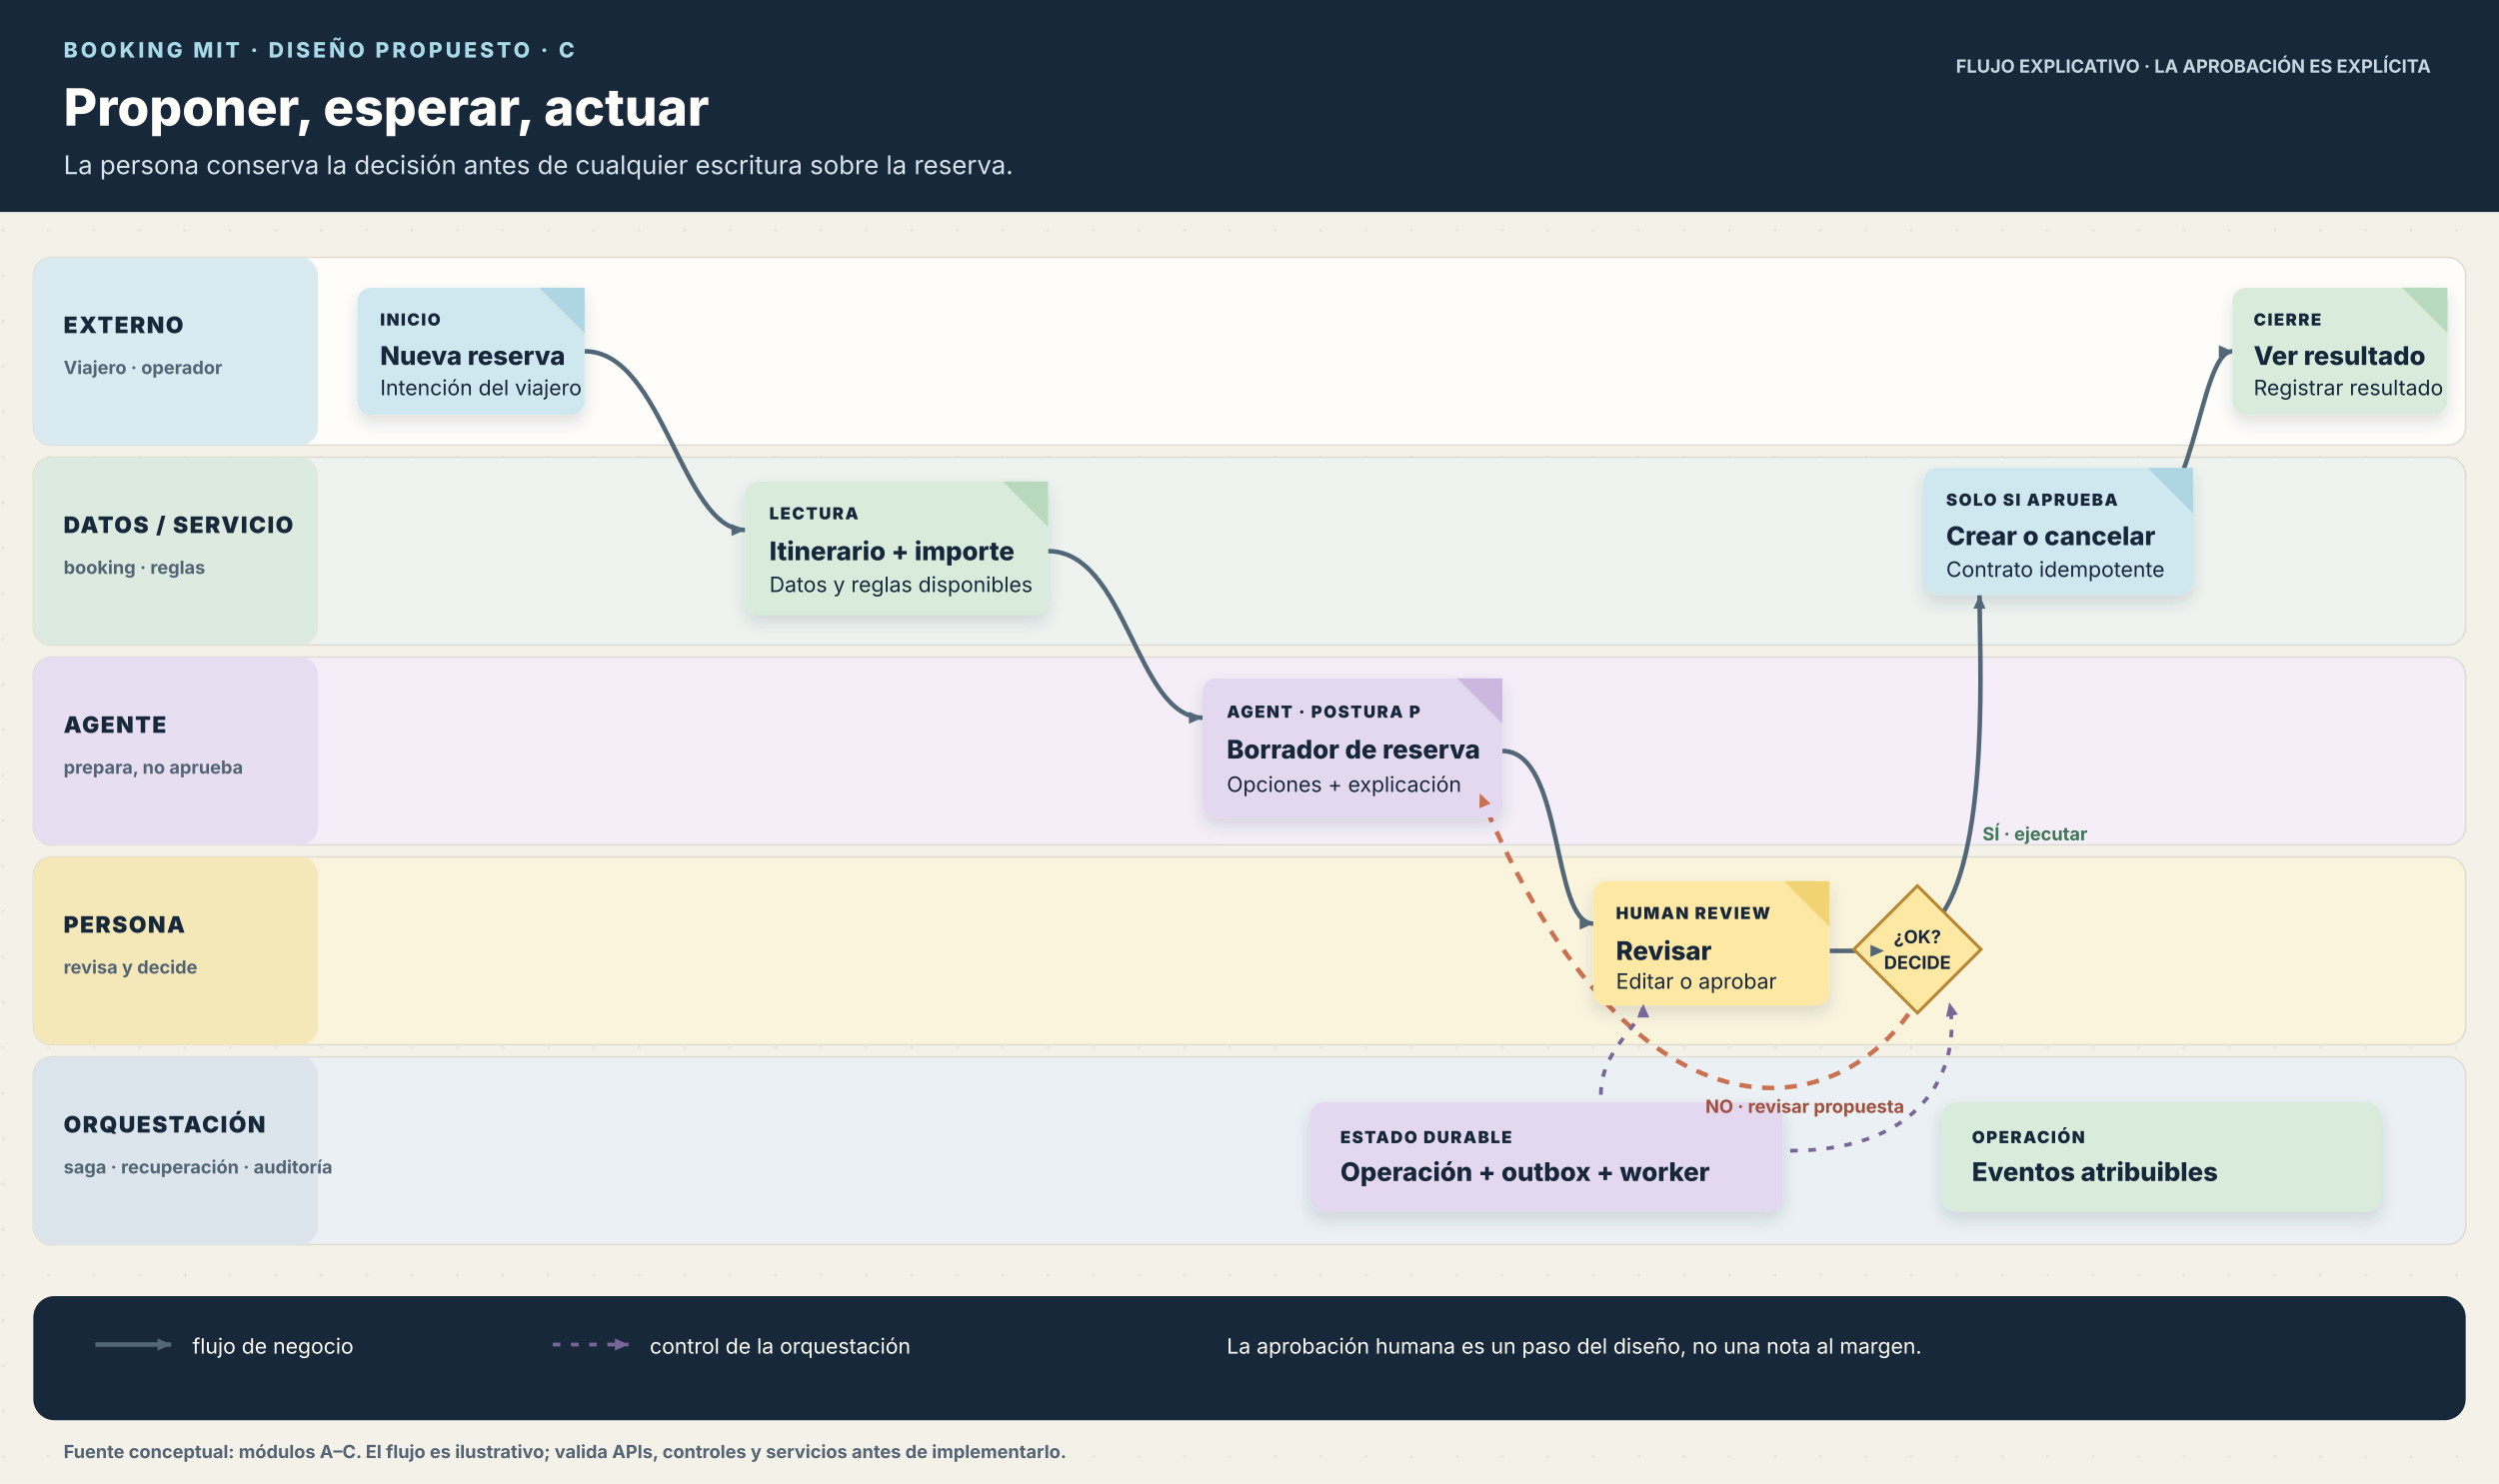
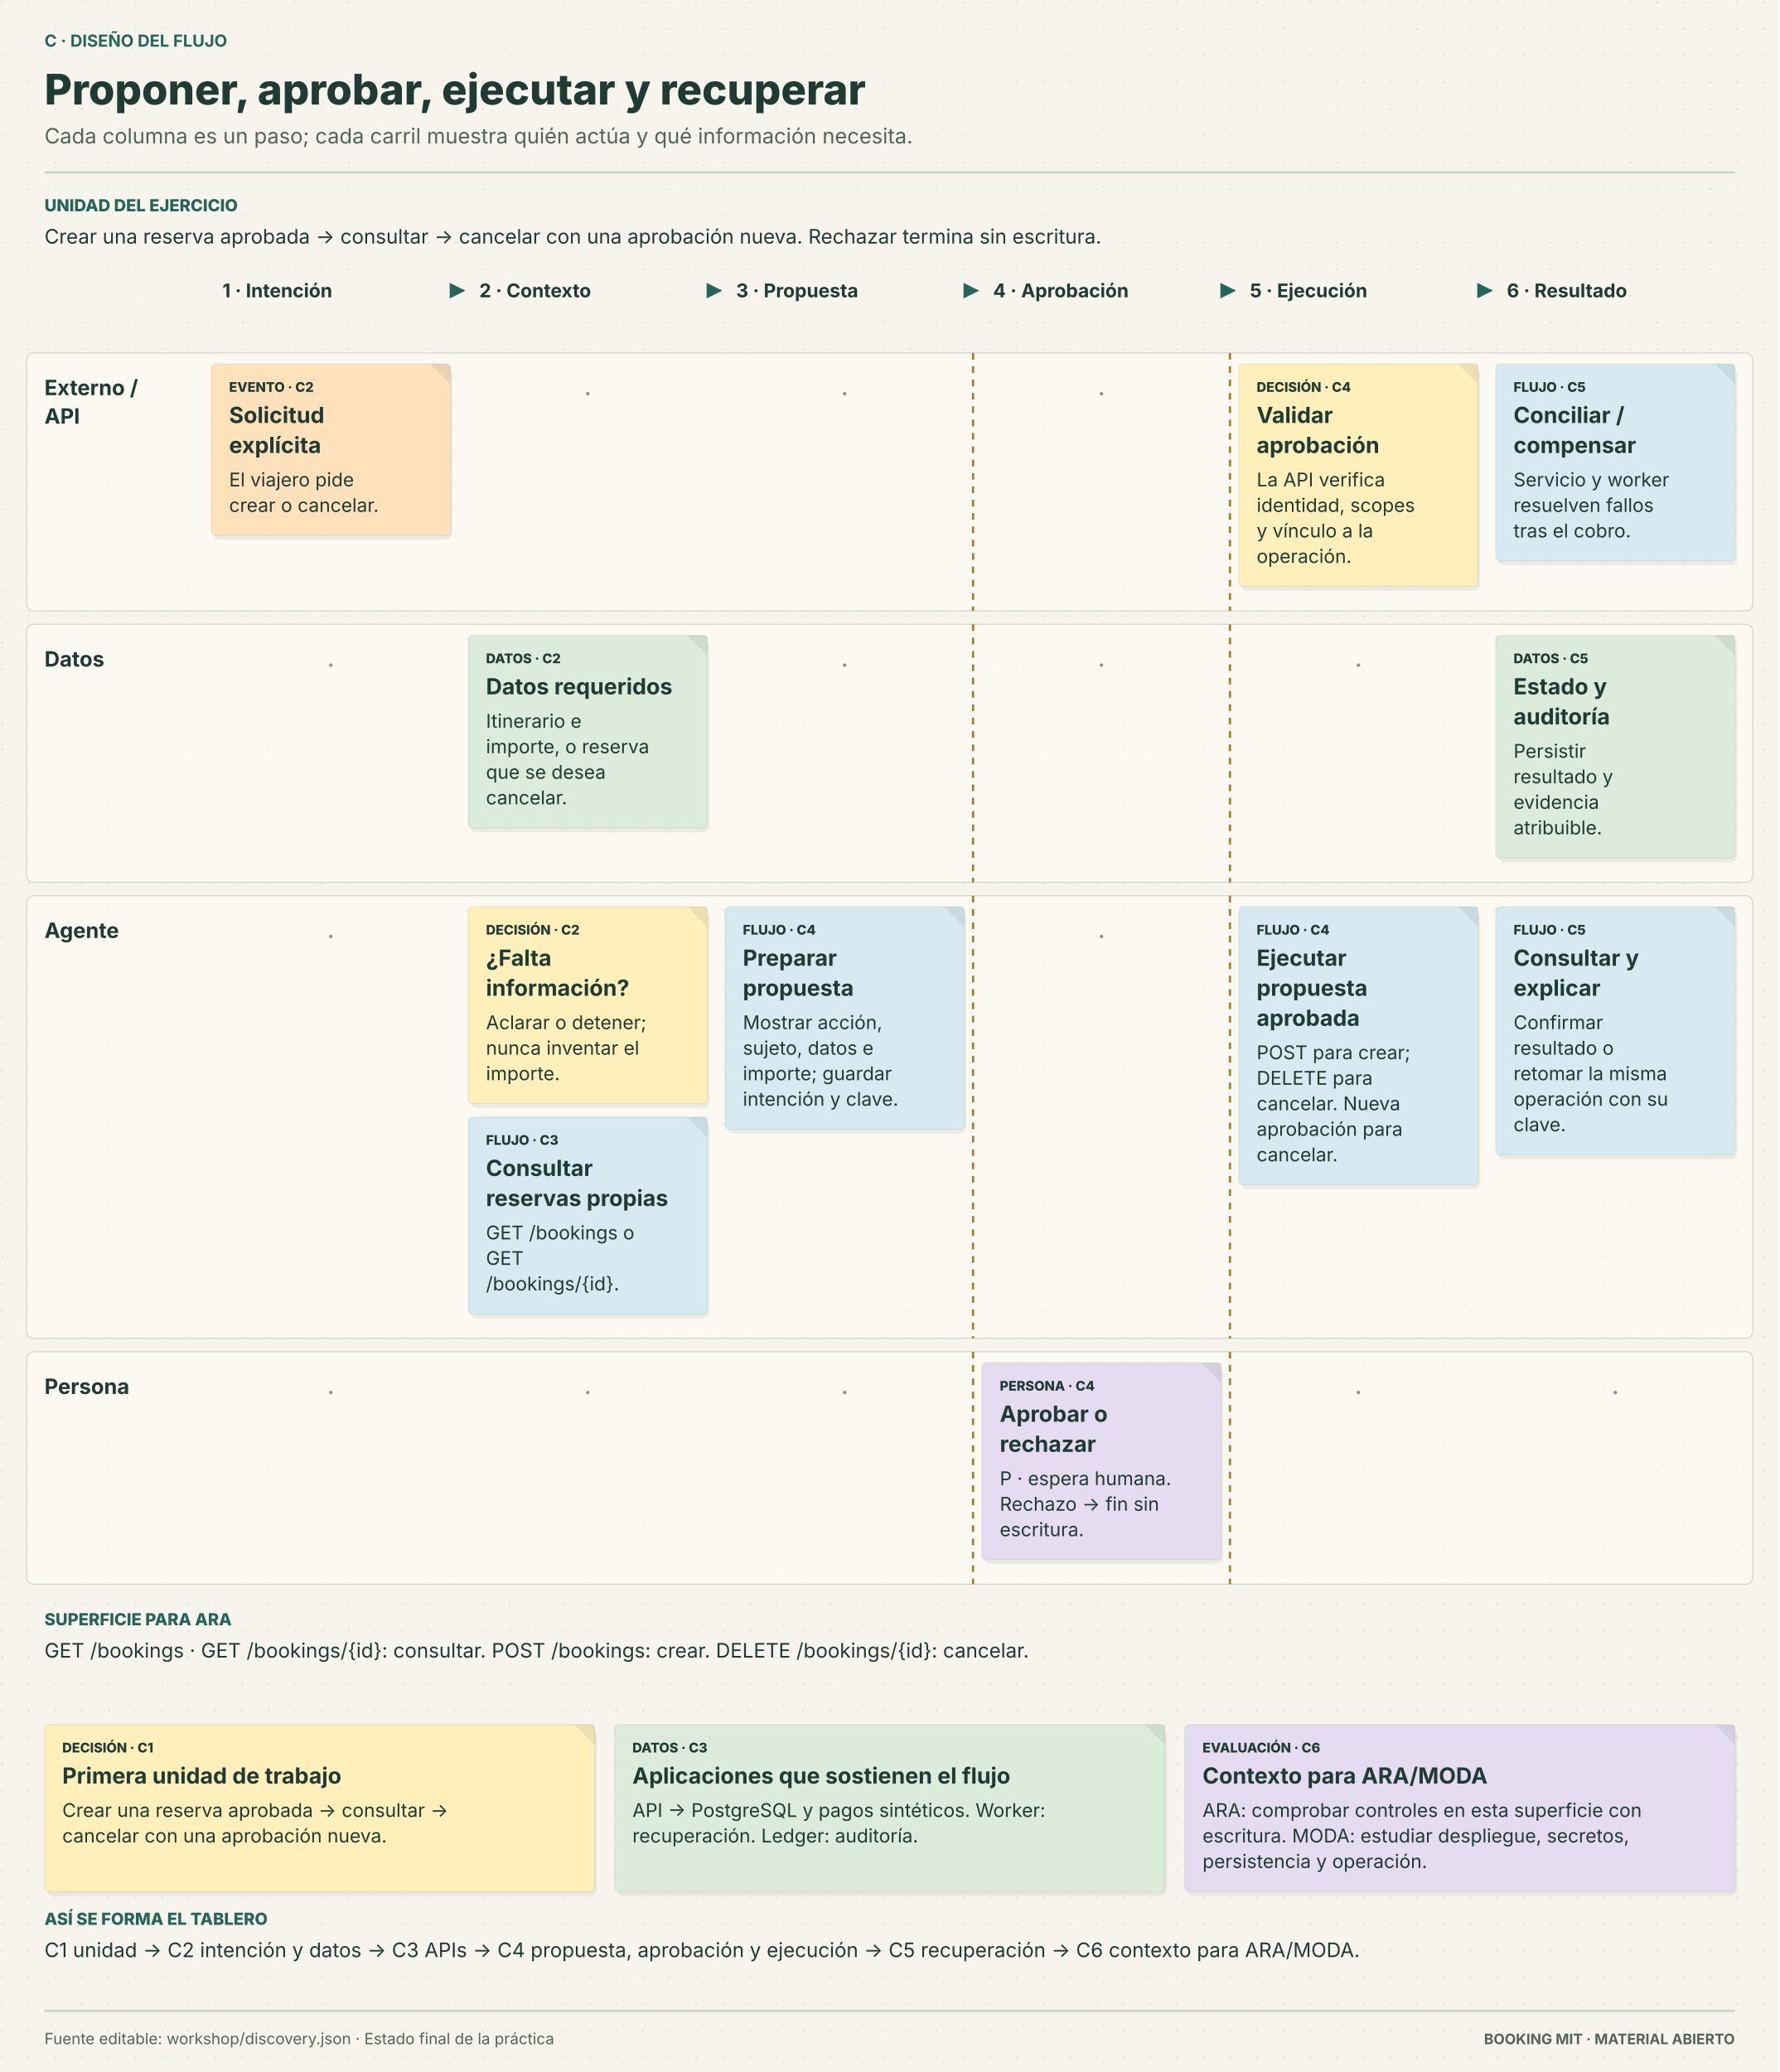
- <svg xmlns="http://www.w3.org/2000/svg" viewBox="0 0 1650 980" role="img" aria-labelledby="title desc">
+ <svg xmlns="http://www.w3.org/2000/svg" viewBox="0 0 1600 1862.9" role="img" aria-labelledby="title desc">
  <defs>
-     <pattern id="grid" width="30" height="30" patternUnits="userSpaceOnUse">
-       <circle cx="2" cy="2" r="1" fill="#d8d3c8" />
+     <pattern id="dots" width="24" height="24" patternUnits="userSpaceOnUse">
+       <circle cx="2" cy="2" r=".8" fill="#c4cbbd" />
    </pattern>
-     <filter id="shadow" x="-20%" y="-20%" width="150%" height="160%">
-       <feDropShadow dx="0" dy="5" stdDeviation="5" flood-color="#344354" flood-opacity=".16" />
-     </filter>
-     <marker id="arrow" markerWidth="10" markerHeight="10" refX="8" refY="5" orient="auto">
-       <path d="M0 0L10 5L0 10Z" fill="#526778" />
+     <marker id="arrow" viewBox="0 0 10 10" refX="9" refY="5" markerWidth="7" markerHeight="7" orient="auto">
+       <path d="M0 0L10 5L0 10Z" fill="#276459" />
    </marker>
-     <marker id="dottedArrow" markerWidth="10" markerHeight="10" refX="8" refY="5" orient="auto">
-       <path d="M0 0L10 5L0 10Z" fill="#74629a" />
-     </marker>
-     <style>
-       text{font-family:Inter,ui-sans-serif,system-ui,-apple-system,"Segoe UI",sans-serif;fill:#17283b}.white{fill:#fffdfa!important}.muted{fill:#536575}.kicker{font-size:14px;font-weight:800;letter-spacing:2px}.title{font-size:34px;font-weight:800}.subtitle{font-size:17px}.lane{font-size:15px;font-weight:850;letter-spacing:1px}.tag{font-size:11px;font-weight:900;letter-spacing:1px}.note-title{font-size:17px;font-weight:800}.body{font-size:14px}.tiny{font-size:12px;font-weight:700}
-     </style>
  </defs>
-   <rect width="1650" height="980" fill="#f4f1e9" />
-   <rect width="1650" height="980" fill="url(#grid)" opacity=".55" />
-   <path d="M0 0H1650V140H0Z" fill="#17283b" />
-   <text x="42" y="38" class="kicker" style="fill:#a8d9e6">BOOKING MIT · DISEÑO PROPUESTO · C</text>
-   <text x="42" y="83" class="title white" style="fill:#fffdfa">Proponer, esperar, actuar</text>
-   <text x="42" y="115" class="subtitle" style="fill:#d8e3eb">La persona conserva la decisión antes de cualquier escritura sobre la reserva.</text>
-   <text x="1605" y="48" text-anchor="end" class="tiny" style="fill:#c6d5df">FLUJO EXPLICATIVO · LA APROBACIÓN ES EXPLÍCITA</text>
-   <g>
-     <rect x="22" y="170" width="1606" height="124" rx="12" fill="#fffdfa" stroke="#dedbd2" />
-     <rect x="22" y="302" width="1606" height="124" rx="12" fill="#eef3f0" stroke="#dedbd2" />
-     <rect x="22" y="434" width="1606" height="124" rx="12" fill="#f5eef8" stroke="#dedbd2" />
-     <rect x="22" y="566" width="1606" height="124" rx="12" fill="#fbf4dd" stroke="#dedbd2" />
-     <rect x="22" y="698" width="1606" height="124" rx="12" fill="#eaf0f4" stroke="#dedbd2" />
-     <rect x="22" y="170" width="188" height="124" rx="12" fill="#d9eaf0" />
-     <rect x="22" y="302" width="188" height="124" rx="12" fill="#dceadf" />
-     <rect x="22" y="434" width="188" height="124" rx="12" fill="#e7def2" />
-     <rect x="22" y="566" width="188" height="124" rx="12" fill="#f4e7b8" />
-     <rect x="22" y="698" width="188" height="124" rx="12" fill="#dce5eb" />
-     <text x="42" y="220" class="lane">EXTERNO</text>
-     <text x="42" y="247" class="tiny muted">Viajero · operador</text>
-     <text x="42" y="352" class="lane">DATOS / SERVICIO</text>
-     <text x="42" y="379" class="tiny muted">booking · reglas</text>
-     <text x="42" y="484" class="lane">AGENTE</text>
-     <text x="42" y="511" class="tiny muted">prepara, no aprueba</text>
-     <text x="42" y="616" class="lane">PERSONA</text>
-     <text x="42" y="643" class="tiny muted">revisa y decide</text>
-     <text x="42" y="748" class="lane">ORQUESTACIÓN</text>
-     <text x="42" y="775" class="tiny muted">saga · recuperación · auditoría</text>
+   <rect width="100%" height="100%" fill="#f6f4ed" />
+   <rect width="100%" height="100%" fill="url(#dots)" opacity=".55" />
+   <g font-family="system-ui,-apple-system,Segoe UI,sans-serif">
+     <text x="40" y="42" font-size="15" font-weight="750" fill="#276459" text-anchor="start">C · DISEÑO DEL FLUJO</text>
+     <text x="40" y="94" font-size="38" font-weight="760" fill="#203b33" text-anchor="start">Proponer, aprobar, ejecutar y recuperar</text>
+     <text x="40" y="129" font-size="19" font-weight="400" fill="#53645b" text-anchor="start">Cada columna es un paso; cada carril muestra quién actúa y qué información necesita.</text>
+     <path d="M40 155L1560 155" fill="none" stroke="#cbd1c7" stroke-width="2" />
+     <text x="40" y="190" font-size="15" font-weight="800" fill="#276459" text-anchor="start">UNIDAD DEL EJERCICIO</text>
+     <text x="40" y="219" font-size="18" font-weight="400" fill="#203b33" text-anchor="start">Crear una reserva aprobada → consultar → cancelar con una aprobación nueva. Rechazar termina sin escritura.</text>
+     <text x="200" y="267.3" font-size="17" font-weight="750" fill="#203b33" text-anchor="start">1 · Intención</text>
+     <path d="M405 261.3L417 261.3" fill="none" stroke="#276459" stroke-width="2" marker-end="url(#arrow)" />
+     <text x="431" y="267.3" font-size="17" font-weight="750" fill="#203b33" text-anchor="start">2 · Contexto</text>
+     <path d="M636 261.3L648 261.3" fill="none" stroke="#276459" stroke-width="2" marker-end="url(#arrow)" />
+     <text x="662" y="267.3" font-size="17" font-weight="750" fill="#203b33" text-anchor="start">3 · Propuesta</text>
+     <path d="M867 261.3L879 261.3" fill="none" stroke="#276459" stroke-width="2" marker-end="url(#arrow)" />
+     <text x="893" y="267.3" font-size="17" font-weight="750" fill="#203b33" text-anchor="start">4 · Aprobación</text>
+     <path d="M1098 261.3L1110 261.3" fill="none" stroke="#276459" stroke-width="2" marker-end="url(#arrow)" />
+     <text x="1124" y="267.3" font-size="17" font-weight="750" fill="#203b33" text-anchor="start">5 · Ejecución</text>
+     <path d="M1329 261.3L1341 261.3" fill="none" stroke="#276459" stroke-width="2" marker-end="url(#arrow)" />
+     <text x="1355" y="267.3" font-size="17" font-weight="750" fill="#203b33" text-anchor="start">6 · Resultado</text>
+     <rect x="24" y="317.3" width="1552" height="232" rx="6" fill="#fffdf580" stroke="#d2d8cd" />
+     <text x="40" y="355.3" font-size="19" font-weight="750" fill="#203b33" text-anchor="start">Externo /</text>
+     <text x="40" y="380.95" font-size="19" font-weight="750" fill="#203b33" text-anchor="start">API</text>
+     <rect x="192" y="331.3" width="215" height="154" rx="6" fill="#273f3112" stroke="none" />
+     <rect x="190" y="327.3" width="215" height="154" rx="4" fill="#ffe1bc" stroke="#203b3314" />
+     <path d="M387 327.3h18v18z" fill="#203b3315" />
+     <text x="206" y="352.3" font-size="12" font-weight="800" fill="#203b33" text-anchor="start">EVENTO · C2</text>
+     <text x="206" y="380.3" font-size="20" font-weight="750" fill="#203b33" text-anchor="start">Solicitud</text>
+     <text x="206" y="407.3" font-size="20" font-weight="750" fill="#203b33" text-anchor="start">explícita</text>
+     <text x="206" y="437.3" font-size="17" font-weight="400" fill="#203b33" text-anchor="start">El viajero pide</text>
+     <text x="206" y="460.25" font-size="17" font-weight="400" fill="#203b33" text-anchor="start">crear o cancelar.</text>
+     <text x="528.5" y="362.3" font-size="24" font-weight="400" fill="#869789" text-anchor="middle">·</text>
+     <text x="759.5" y="362.3" font-size="24" font-weight="400" fill="#869789" text-anchor="middle">·</text>
+     <text x="990.5" y="362.3" font-size="24" font-weight="400" fill="#869789" text-anchor="middle">·</text>
+     <rect x="1116" y="331.3" width="215" height="200" rx="6" fill="#273f3112" stroke="none" />
+     <rect x="1114" y="327.3" width="215" height="200" rx="4" fill="#fff0bb" stroke="#203b3314" />
+     <path d="M1311 327.3h18v18z" fill="#203b3315" />
+     <text x="1130" y="352.3" font-size="12" font-weight="800" fill="#203b33" text-anchor="start">DECISIÓN · C4</text>
+     <text x="1130" y="380.3" font-size="20" font-weight="750" fill="#203b33" text-anchor="start">Validar</text>
+     <text x="1130" y="407.3" font-size="20" font-weight="750" fill="#203b33" text-anchor="start">aprobación</text>
+     <text x="1130" y="437.3" font-size="17" font-weight="400" fill="#203b33" text-anchor="start">La API verifica</text>
+     <text x="1130" y="460.25" font-size="17" font-weight="400" fill="#203b33" text-anchor="start">identidad, scopes</text>
+     <text x="1130" y="483.2" font-size="17" font-weight="400" fill="#203b33" text-anchor="start">y vínculo a la</text>
+     <text x="1130" y="506.15" font-size="17" font-weight="400" fill="#203b33" text-anchor="start">operación.</text>
+     <rect x="1347" y="331.3" width="215" height="177" rx="6" fill="#273f3112" stroke="none" />
+     <rect x="1345" y="327.3" width="215" height="177" rx="4" fill="#d7eaf2" stroke="#203b3314" />
+     <path d="M1542 327.3h18v18z" fill="#203b3315" />
+     <text x="1361" y="352.3" font-size="12" font-weight="800" fill="#203b33" text-anchor="start">FLUJO · C5</text>
+     <text x="1361" y="380.3" font-size="20" font-weight="750" fill="#203b33" text-anchor="start">Conciliar /</text>
+     <text x="1361" y="407.3" font-size="20" font-weight="750" fill="#203b33" text-anchor="start">compensar</text>
+     <text x="1361" y="437.3" font-size="17" font-weight="400" fill="#203b33" text-anchor="start">Servicio y worker</text>
+     <text x="1361" y="460.25" font-size="17" font-weight="400" fill="#203b33" text-anchor="start">resuelven fallos</text>
+     <text x="1361" y="483.2" font-size="17" font-weight="400" fill="#203b33" text-anchor="start">tras el cobro.</text>
+     <path d="M875 317.3L875 549.3" fill="none" stroke="#9d8124" stroke-width="2" stroke-dasharray="6 6" />
+     <path d="M1106 317.3L1106 549.3" fill="none" stroke="#9d8124" stroke-width="2" stroke-dasharray="6 6" />
+     <rect x="24" y="561.3" width="1552" height="232" rx="6" fill="#fffdf580" stroke="#d2d8cd" />
+     <text x="40" y="599.3" font-size="19" font-weight="750" fill="#203b33" text-anchor="start">Datos</text>
+     <text x="297.5" y="606.3" font-size="24" font-weight="400" fill="#869789" text-anchor="middle">·</text>
+     <rect x="423" y="575.3" width="215" height="173" rx="6" fill="#273f3112" stroke="none" />
+     <rect x="421" y="571.3" width="215" height="173" rx="4" fill="#dcebdc" stroke="#203b3314" />
+     <path d="M618 571.3h18v18z" fill="#203b3315" />
+     <text x="437" y="596.3" font-size="12" font-weight="800" fill="#203b33" text-anchor="start">DATOS · C2</text>
+     <text x="437" y="624.3" font-size="20" font-weight="750" fill="#203b33" text-anchor="start">Datos requeridos</text>
+     <text x="437" y="654.3" font-size="17" font-weight="400" fill="#203b33" text-anchor="start">Itinerario e</text>
+     <text x="437" y="677.25" font-size="17" font-weight="400" fill="#203b33" text-anchor="start">importe, o reserva</text>
+     <text x="437" y="700.2" font-size="17" font-weight="400" fill="#203b33" text-anchor="start">que se desea</text>
+     <text x="437" y="723.15" font-size="17" font-weight="400" fill="#203b33" text-anchor="start">cancelar.</text>
+     <text x="759.5" y="606.3" font-size="24" font-weight="400" fill="#869789" text-anchor="middle">·</text>
+     <text x="990.5" y="606.3" font-size="24" font-weight="400" fill="#869789" text-anchor="middle">·</text>
+     <text x="1221.5" y="606.3" font-size="24" font-weight="400" fill="#869789" text-anchor="middle">·</text>
+     <rect x="1347" y="575.3" width="215" height="200" rx="6" fill="#273f3112" stroke="none" />
+     <rect x="1345" y="571.3" width="215" height="200" rx="4" fill="#dcebdc" stroke="#203b3314" />
+     <path d="M1542 571.3h18v18z" fill="#203b3315" />
+     <text x="1361" y="596.3" font-size="12" font-weight="800" fill="#203b33" text-anchor="start">DATOS · C5</text>
+     <text x="1361" y="624.3" font-size="20" font-weight="750" fill="#203b33" text-anchor="start">Estado y</text>
+     <text x="1361" y="651.3" font-size="20" font-weight="750" fill="#203b33" text-anchor="start">auditoría</text>
+     <text x="1361" y="681.3" font-size="17" font-weight="400" fill="#203b33" text-anchor="start">Persistir</text>
+     <text x="1361" y="704.25" font-size="17" font-weight="400" fill="#203b33" text-anchor="start">resultado y</text>
+     <text x="1361" y="727.2" font-size="17" font-weight="400" fill="#203b33" text-anchor="start">evidencia</text>
+     <text x="1361" y="750.15" font-size="17" font-weight="400" fill="#203b33" text-anchor="start">atribuible.</text>
+     <path d="M875 561.3L875 793.3" fill="none" stroke="#9d8124" stroke-width="2" stroke-dasharray="6 6" />
+     <path d="M1106 561.3L1106 793.3" fill="none" stroke="#9d8124" stroke-width="2" stroke-dasharray="6 6" />
+     <rect x="24" y="805.3" width="1552" height="398" rx="6" fill="#fffdf580" stroke="#d2d8cd" />
+     <text x="40" y="843.3" font-size="19" font-weight="750" fill="#203b33" text-anchor="start">Agente</text>
+     <text x="297.5" y="850.3" font-size="24" font-weight="400" fill="#869789" text-anchor="middle">·</text>
+     <rect x="423" y="819.3" width="215" height="177" rx="6" fill="#273f3112" stroke="none" />
+     <rect x="421" y="815.3" width="215" height="177" rx="4" fill="#fff0bb" stroke="#203b3314" />
+     <path d="M618 815.3h18v18z" fill="#203b3315" />
+     <text x="437" y="840.3" font-size="12" font-weight="800" fill="#203b33" text-anchor="start">DECISIÓN · C2</text>
+     <text x="437" y="868.3" font-size="20" font-weight="750" fill="#203b33" text-anchor="start">¿Falta</text>
+     <text x="437" y="895.3" font-size="20" font-weight="750" fill="#203b33" text-anchor="start">información?</text>
+     <text x="437" y="925.3" font-size="17" font-weight="400" fill="#203b33" text-anchor="start">Aclarar o detener;</text>
+     <text x="437" y="948.25" font-size="17" font-weight="400" fill="#203b33" text-anchor="start">nunca inventar el</text>
+     <text x="437" y="971.2" font-size="17" font-weight="400" fill="#203b33" text-anchor="start">importe.</text>
+     <rect x="423" y="1008.3" width="215" height="177" rx="6" fill="#273f3112" stroke="none" />
+     <rect x="421" y="1004.3" width="215" height="177" rx="4" fill="#d7eaf2" stroke="#203b3314" />
+     <path d="M618 1004.3h18v18z" fill="#203b3315" />
+     <text x="437" y="1029.3" font-size="12" font-weight="800" fill="#203b33" text-anchor="start">FLUJO · C3</text>
+     <text x="437" y="1057.3" font-size="20" font-weight="750" fill="#203b33" text-anchor="start">Consultar</text>
+     <text x="437" y="1084.3" font-size="20" font-weight="750" fill="#203b33" text-anchor="start">reservas propias</text>
+     <text x="437" y="1114.3" font-size="17" font-weight="400" fill="#203b33" text-anchor="start">GET /bookings o</text>
+     <text x="437" y="1137.25" font-size="17" font-weight="400" fill="#203b33" text-anchor="start">GET</text>
+     <text x="437" y="1160.2" font-size="17" font-weight="400" fill="#203b33" text-anchor="start">/bookings/{id}.</text>
+     <rect x="654" y="819.3" width="215" height="200" rx="6" fill="#273f3112" stroke="none" />
+     <rect x="652" y="815.3" width="215" height="200" rx="4" fill="#d7eaf2" stroke="#203b3314" />
+     <path d="M849 815.3h18v18z" fill="#203b3315" />
+     <text x="668" y="840.3" font-size="12" font-weight="800" fill="#203b33" text-anchor="start">FLUJO · C4</text>
+     <text x="668" y="868.3" font-size="20" font-weight="750" fill="#203b33" text-anchor="start">Preparar</text>
+     <text x="668" y="895.3" font-size="20" font-weight="750" fill="#203b33" text-anchor="start">propuesta</text>
+     <text x="668" y="925.3" font-size="17" font-weight="400" fill="#203b33" text-anchor="start">Mostrar acción,</text>
+     <text x="668" y="948.25" font-size="17" font-weight="400" fill="#203b33" text-anchor="start">sujeto, datos e</text>
+     <text x="668" y="971.2" font-size="17" font-weight="400" fill="#203b33" text-anchor="start">importe; guardar</text>
+     <text x="668" y="994.15" font-size="17" font-weight="400" fill="#203b33" text-anchor="start">intención y clave.</text>
+     <text x="990.5" y="850.3" font-size="24" font-weight="400" fill="#869789" text-anchor="middle">·</text>
+     <rect x="1116" y="819.3" width="215" height="250" rx="6" fill="#273f3112" stroke="none" />
+     <rect x="1114" y="815.3" width="215" height="250" rx="4" fill="#d7eaf2" stroke="#203b3314" />
+     <path d="M1311 815.3h18v18z" fill="#203b3315" />
+     <text x="1130" y="840.3" font-size="12" font-weight="800" fill="#203b33" text-anchor="start">FLUJO · C4</text>
+     <text x="1130" y="868.3" font-size="20" font-weight="750" fill="#203b33" text-anchor="start">Ejecutar</text>
+     <text x="1130" y="895.3" font-size="20" font-weight="750" fill="#203b33" text-anchor="start">propuesta</text>
+     <text x="1130" y="922.3" font-size="20" font-weight="750" fill="#203b33" text-anchor="start">aprobada</text>
+     <text x="1130" y="952.3" font-size="17" font-weight="400" fill="#203b33" text-anchor="start">POST para crear;</text>
+     <text x="1130" y="975.25" font-size="17" font-weight="400" fill="#203b33" text-anchor="start">DELETE para</text>
+     <text x="1130" y="998.2" font-size="17" font-weight="400" fill="#203b33" text-anchor="start">cancelar. Nueva</text>
+     <text x="1130" y="1021.15" font-size="17" font-weight="400" fill="#203b33" text-anchor="start">aprobación para</text>
+     <text x="1130" y="1044.1" font-size="17" font-weight="400" fill="#203b33" text-anchor="start">cancelar.</text>
+     <rect x="1347" y="819.3" width="215" height="223" rx="6" fill="#273f3112" stroke="none" />
+     <rect x="1345" y="815.3" width="215" height="223" rx="4" fill="#d7eaf2" stroke="#203b3314" />
+     <path d="M1542 815.3h18v18z" fill="#203b3315" />
+     <text x="1361" y="840.3" font-size="12" font-weight="800" fill="#203b33" text-anchor="start">FLUJO · C5</text>
+     <text x="1361" y="868.3" font-size="20" font-weight="750" fill="#203b33" text-anchor="start">Consultar y</text>
+     <text x="1361" y="895.3" font-size="20" font-weight="750" fill="#203b33" text-anchor="start">explicar</text>
+     <text x="1361" y="925.3" font-size="17" font-weight="400" fill="#203b33" text-anchor="start">Confirmar</text>
+     <text x="1361" y="948.25" font-size="17" font-weight="400" fill="#203b33" text-anchor="start">resultado o</text>
+     <text x="1361" y="971.2" font-size="17" font-weight="400" fill="#203b33" text-anchor="start">retomar la misma</text>
+     <text x="1361" y="994.15" font-size="17" font-weight="400" fill="#203b33" text-anchor="start">operación con su</text>
+     <text x="1361" y="1017.1" font-size="17" font-weight="400" fill="#203b33" text-anchor="start">clave.</text>
+     <path d="M875 805.3L875 1203.3" fill="none" stroke="#9d8124" stroke-width="2" stroke-dasharray="6 6" />
+     <path d="M1106 805.3L1106 1203.3" fill="none" stroke="#9d8124" stroke-width="2" stroke-dasharray="6 6" />
+     <rect x="24" y="1215.3" width="1552" height="209" rx="6" fill="#fffdf580" stroke="#d2d8cd" />
+     <text x="40" y="1253.3" font-size="19" font-weight="750" fill="#203b33" text-anchor="start">Persona</text>
+     <text x="297.5" y="1260.3" font-size="24" font-weight="400" fill="#869789" text-anchor="middle">·</text>
+     <text x="528.5" y="1260.3" font-size="24" font-weight="400" fill="#869789" text-anchor="middle">·</text>
+     <text x="759.5" y="1260.3" font-size="24" font-weight="400" fill="#869789" text-anchor="middle">·</text>
+     <rect x="885" y="1229.3" width="215" height="177" rx="6" fill="#273f3112" stroke="none" />
+     <rect x="883" y="1225.3" width="215" height="177" rx="4" fill="#e5dcf1" stroke="#203b3314" />
+     <path d="M1080 1225.3h18v18z" fill="#203b3315" />
+     <text x="899" y="1250.3" font-size="12" font-weight="800" fill="#203b33" text-anchor="start">PERSONA · C4</text>
+     <text x="899" y="1278.3" font-size="20" font-weight="750" fill="#203b33" text-anchor="start">Aprobar o</text>
+     <text x="899" y="1305.3" font-size="20" font-weight="750" fill="#203b33" text-anchor="start">rechazar</text>
+     <text x="899" y="1335.3" font-size="17" font-weight="400" fill="#203b33" text-anchor="start">P · espera humana.</text>
+     <text x="899" y="1358.25" font-size="17" font-weight="400" fill="#203b33" text-anchor="start">Rechazo → fin sin</text>
+     <text x="899" y="1381.2" font-size="17" font-weight="400" fill="#203b33" text-anchor="start">escritura.</text>
+     <text x="1221.5" y="1260.3" font-size="24" font-weight="400" fill="#869789" text-anchor="middle">·</text>
+     <text x="1452.5" y="1260.3" font-size="24" font-weight="400" fill="#869789" text-anchor="middle">·</text>
+     <path d="M875 1215.3L875 1424.3" fill="none" stroke="#9d8124" stroke-width="2" stroke-dasharray="6 6" />
+     <path d="M1106 1215.3L1106 1424.3" fill="none" stroke="#9d8124" stroke-width="2" stroke-dasharray="6 6" />
+     <text x="40" y="1461.3" font-size="15" font-weight="800" fill="#276459" text-anchor="start">SUPERFICIE PARA ARA</text>
+     <text x="40" y="1490.3" font-size="18" font-weight="400" fill="#203b33" text-anchor="start">GET /bookings · GET /bookings/{id}: consultar. POST /bookings: crear. DELETE /bookings/{id}: cancelar.</text>
+     <rect x="42.0" y="1554.6" width="494.667" height="150" rx="6" fill="#273f3112" stroke="none" />
+     <rect x="40.0" y="1550.6" width="494.667" height="150" rx="4" fill="#fff0bb" stroke="#203b3314" />
+     <path d="M516.667 1550.6h18v18z" fill="#203b3315" />
+     <text x="56.0" y="1575.6" font-size="12" font-weight="800" fill="#203b33" text-anchor="start">DECISIÓN · C1</text>
+     <text x="56.0" y="1603.6" font-size="20" font-weight="750" fill="#203b33" text-anchor="start">Primera unidad de trabajo</text>
+     <text x="56.0" y="1633.6" font-size="17" font-weight="400" fill="#203b33" text-anchor="start">Crear una reserva aprobada → consultar →</text>
+     <text x="56.0" y="1656.55" font-size="17" font-weight="400" fill="#203b33" text-anchor="start">cancelar con una aprobación nueva.</text>
+     <rect x="554.667" y="1554.6" width="494.667" height="150" rx="6" fill="#273f3112" stroke="none" />
+     <rect x="552.667" y="1550.6" width="494.667" height="150" rx="4" fill="#dcebdc" stroke="#203b3314" />
+     <path d="M1029.333 1550.6h18v18z" fill="#203b3315" />
+     <text x="568.667" y="1575.6" font-size="12" font-weight="800" fill="#203b33" text-anchor="start">DATOS · C3</text>
+     <text x="568.667" y="1603.6" font-size="20" font-weight="750" fill="#203b33" text-anchor="start">Aplicaciones que sostienen el flujo</text>
+     <text x="568.667" y="1633.6" font-size="17" font-weight="400" fill="#203b33" text-anchor="start">API → PostgreSQL y pagos sintéticos. Worker:</text>
+     <text x="568.667" y="1656.55" font-size="17" font-weight="400" fill="#203b33" text-anchor="start">recuperación. Ledger: auditoría.</text>
+     <rect x="1067.333" y="1554.6" width="494.667" height="150" rx="6" fill="#273f3112" stroke="none" />
+     <rect x="1065.333" y="1550.6" width="494.667" height="150" rx="4" fill="#e5dcf1" stroke="#203b3314" />
+     <path d="M1542 1550.6h18v18z" fill="#203b3315" />
+     <text x="1081.333" y="1575.6" font-size="12" font-weight="800" fill="#203b33" text-anchor="start">EVALUACIÓN · C6</text>
+     <text x="1081.333" y="1603.6" font-size="20" font-weight="750" fill="#203b33" text-anchor="start">Contexto para ARA/MODA</text>
+     <text x="1081.333" y="1633.6" font-size="17" font-weight="400" fill="#203b33" text-anchor="start">ARA: comprobar controles en esta superficie con</text>
+     <text x="1081.333" y="1656.55" font-size="17" font-weight="400" fill="#203b33" text-anchor="start">escritura. MODA: estudiar despliegue, secretos,</text>
+     <text x="1081.333" y="1679.5" font-size="17" font-weight="400" fill="#203b33" text-anchor="start">persistencia y operación.</text>
+     <text x="40" y="1730.6" font-size="15" font-weight="800" fill="#276459" text-anchor="start">ASÍ SE FORMA EL TABLERO</text>
+     <text x="40" y="1759.6" font-size="18" font-weight="400" fill="#203b33" text-anchor="start">C1 unidad → C2 intención y datos → C3 APIs → C4 propuesta, aprobación y ejecución → C5 recuperación → C6 contexto para ARA/MODA.</text>
+     <path d="M40 1807.9L1560 1807.9" fill="none" stroke="#cbd1c7" stroke-width="2" />
+     <text x="40" y="1837.9" font-size="14" font-weight="400" fill="#53645b" text-anchor="start">Fuente editable: workshop/discovery.json · Estado final de la práctica</text>
+     <text x="1560" y="1837.9" font-size="13" font-weight="700" fill="#53645b" text-anchor="end">BOOKING MIT · MATERIAL ABIERTO</text>
  </g>
-   <g fill="none" stroke="#526778" stroke-width="3">
-     <path d="M386 232C438 232 450 350 492 350" />
-     <path d="M692 364C744 364 750 474 794 474" />
-     <path d="M992 496C1033 496 1024 610 1052 610" />
-     <path d="M1208 628H1244" />
-     <path d="M1282 604C1314 558 1307 430 1307 393" />
-     <path d="M1404 352C1450 352 1451 232 1474 232" />
-   </g>
-   <path d="M1268 657C1223 740 1082 775 977 524" fill="none" stroke="#cb714f" stroke-width="3" stroke-dasharray="8 7" />
-   <g fill="none" stroke="#78669b" stroke-width="2.5" stroke-dasharray="5 7">
-     <path d="M1057 723C1057 692 1085 677 1085 663" />
-     <path d="M1182 760C1275 760 1295 700 1287 662" />
-   </g>
-   <g filter="url(#shadow)">
-     <g>
-       <rect x="236" y="190" width="150" height="84" rx="9" fill="#cfe8f0" />
-       <path d="M356 190H386V220Z" fill="#add6e2" />
-       <text x="251" y="215" class="tag">INICIO</text>
-       <text x="251" y="241" class="note-title">Nueva reserva</text>
-       <text x="251" y="261" class="body">Intención del viajero</text>
-     </g>
-     <g>
-       <rect x="492" y="318" width="200" height="88" rx="9" fill="#d9ecdc" />
-       <path d="M662 318H692V348Z" fill="#b9d9bf" />
-       <text x="508" y="343" class="tag">LECTURA</text>
-       <text x="508" y="370" class="note-title">Itinerario + importe</text>
-       <text x="508" y="391" class="body">Datos y reglas disponibles</text>
-     </g>
-     <g>
-       <rect x="794" y="448" width="198" height="92" rx="9" fill="#e4d8f0" />
-       <path d="M962 448H992V478Z" fill="#cbb8e1" />
-       <text x="810" y="474" class="tag">AGENT · POSTURA P</text>
-       <text x="810" y="501" class="note-title">Borrador de reserva</text>
-       <text x="810" y="523" class="body">Opciones + explicación</text>
-     </g>
-     <g>
-       <rect x="1052" y="582" width="156" height="82" rx="9" fill="#ffe8a4" />
-       <path d="M1178 582H1208V612Z" fill="#f1d373" />
-       <text x="1067" y="607" class="tag">HUMAN REVIEW</text>
-       <text x="1067" y="634" class="note-title">Revisar</text>
-       <text x="1067" y="653" class="body">Editar o aprobar</text>
-     </g>
-     <g>
-       <rect x="1270" y="309" width="178" height="84" rx="9" fill="#cfe8f0" />
-       <path d="M1418 309H1448V339Z" fill="#add6e2" />
-       <text x="1285" y="334" class="tag">SOLO SI APRUEBA</text>
-       <text x="1285" y="360" class="note-title">Crear o cancelar</text>
-       <text x="1285" y="381" class="body">Contrato idempotente</text>
-     </g>
-     <g>
-       <rect x="1474" y="190" width="142" height="84" rx="9" fill="#d9ecdc" />
-       <path d="M1586 190H1616V220Z" fill="#b9d9bf" />
-       <text x="1488" y="215" class="tag">CIERRE</text>
-       <text x="1488" y="241" class="note-title">Ver resultado</text>
-       <text x="1488" y="261" class="body">Registrar resultado</text>
-     </g>
-     <g>
-       <rect x="865" y="728" width="312" height="72" rx="9" fill="#e4d8f0" />
-       <text x="885" y="755" class="tag">ESTADO DURABLE</text>
-       <text x="885" y="780" class="note-title">Operación + outbox + worker</text>
-     </g>
-     <g>
-       <rect x="1282" y="728" width="290" height="72" rx="9" fill="#d9ecdc" />
-       <text x="1302" y="755" class="tag">OPERACIÓN</text>
-       <text x="1302" y="780" class="note-title">Eventos atribuibles</text>
-     </g>
-   </g>
-   <g>
-     <polygon points="1266,585 1308,627 1266,669 1224,627" fill="#ffe8a4" stroke="#b8852f" stroke-width="2" />
-     <text x="1266" y="623" text-anchor="middle" class="tiny">¿OK?</text>
-     <text x="1266" y="640" text-anchor="middle" class="tiny">DECIDE</text>
-     <text x="1309" y="555" class="tiny" style="fill:#3d7755">SÍ · ejecutar</text>
-     <text x="1126" y="735" class="tiny" style="fill:#a14f3c">NO · revisar propuesta</text>
-   </g>
-   <rect x="22" y="856" width="1606" height="82" rx="14" fill="#17283b" />
-   <path d="M63 888H113" stroke="#526778" stroke-width="3" />
-   <text x="127" y="894" class="body white" style="fill:#fffdfa">flujo de negocio</text>
-   <path d="M365 888H415" stroke="#78669b" stroke-width="2.5" stroke-dasharray="5 7" />
-   <text x="429" y="894" class="body white" style="fill:#fffdfa">control de la orquestación</text>
-   <text x="810" y="894" class="body white" style="fill:#fffdfa">La aprobación humana es un paso del diseño, no una nota al margen.</text>
-   <text x="42" y="963" class="tiny muted">Fuente conceptual: módulos A–C. El flujo es ilustrativo; valida APIs, controles y servicios antes de implementarlo.</text>
-   <polygon points="492.00,350.00 483.00,354.00 483.00,346.00" fill="#526778" stroke="none" aria-hidden="true" />
-   <polygon points="794.00,474.00 785.00,478.00 785.00,470.00" fill="#526778" stroke="none" aria-hidden="true" />
-   <polygon points="1052.00,610.00 1043.00,614.00 1043.00,606.00" fill="#526778" stroke="none" aria-hidden="true" />
-   <polygon points="1244.00,628.00 1235.00,632.00 1235.00,624.00" fill="#526778" stroke="none" aria-hidden="true" />
-   <polygon points="1307.00,393.00 1311.00,402.00 1303.00,402.00" fill="#526778" stroke="none" aria-hidden="true" />
-   <polygon points="1474.00,232.00 1465.00,236.00 1465.00,228.00" fill="#526778" stroke="none" aria-hidden="true" />
-   <polygon points="977.00,524.00 984.16,530.76 976.78,533.85" fill="#cb714f" stroke="none" aria-hidden="true" />
-   <polygon points="1085.00,663.00 1089.00,672.00 1081.00,672.00" fill="#78669b" stroke="none" aria-hidden="true" />
-   <polygon points="1287.00,662.00 1292.77,669.98 1284.94,671.63" fill="#78669b" stroke="none" aria-hidden="true" />
-   <polygon points="113.00,888.00 104.00,892.00 104.00,884.00" fill="#526778" stroke="none" aria-hidden="true" />
-   <polygon points="415.00,888.00 406.00,892.00 406.00,884.00" fill="#78669b" stroke="none" aria-hidden="true" />
</svg>
